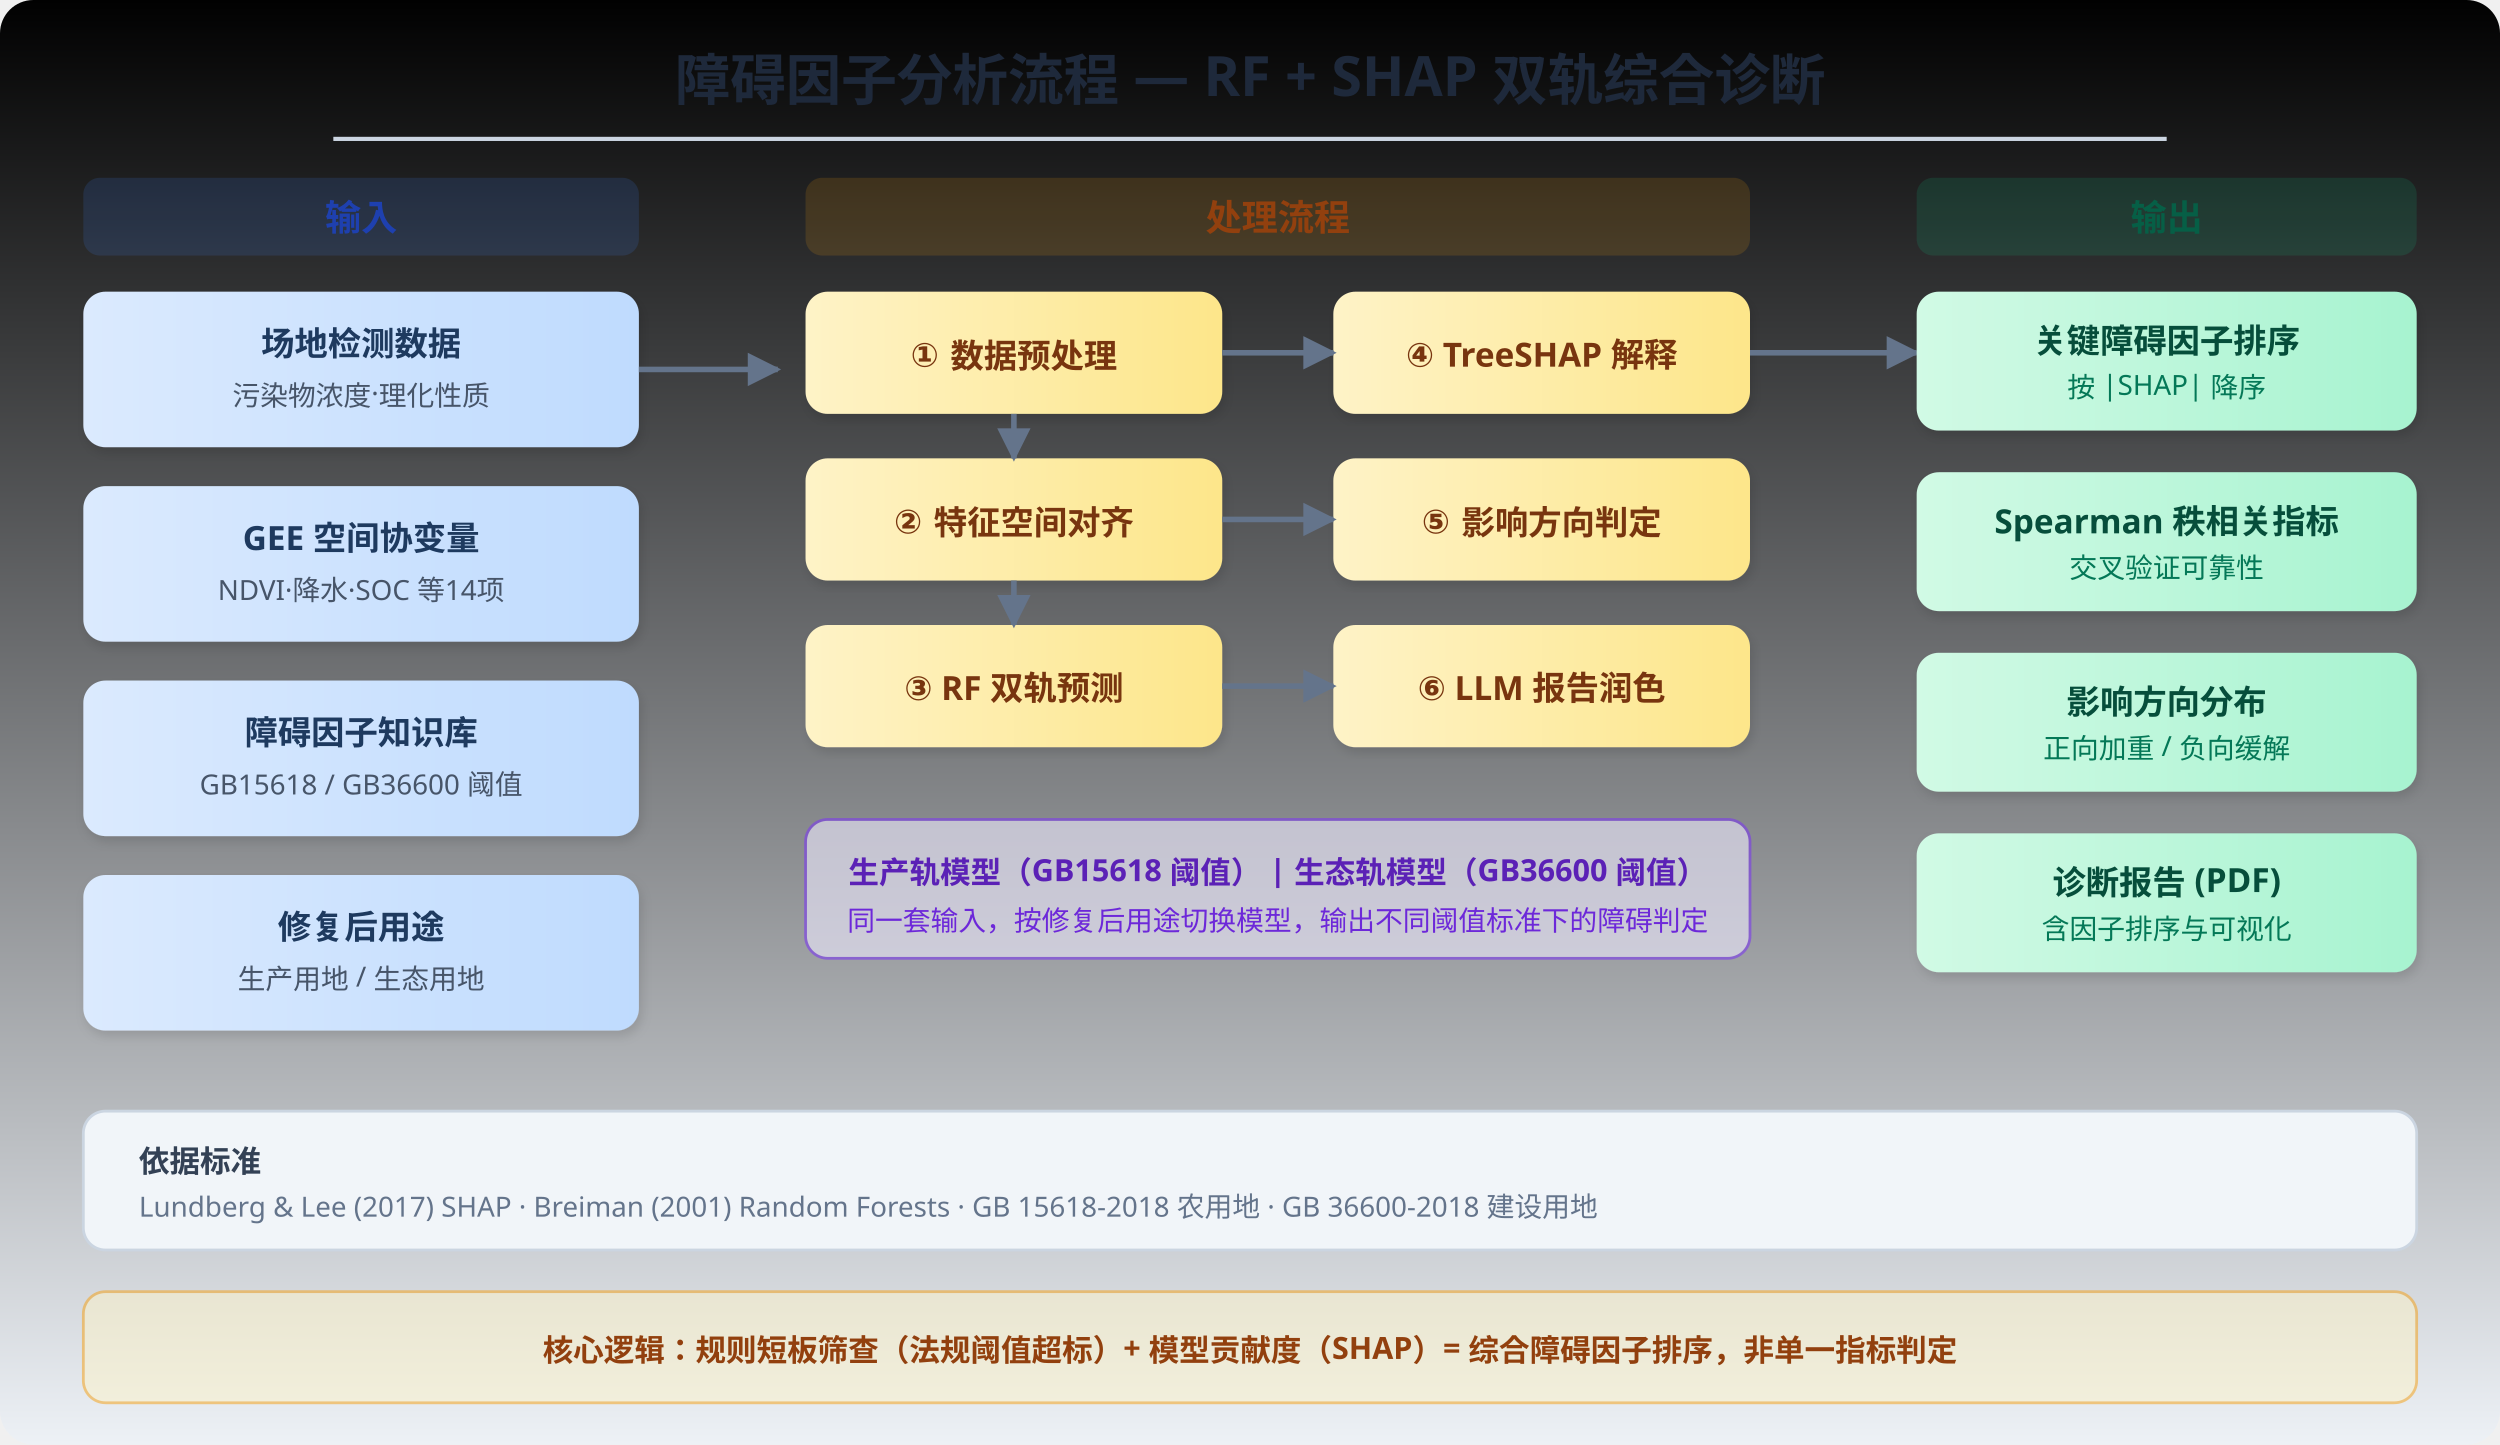
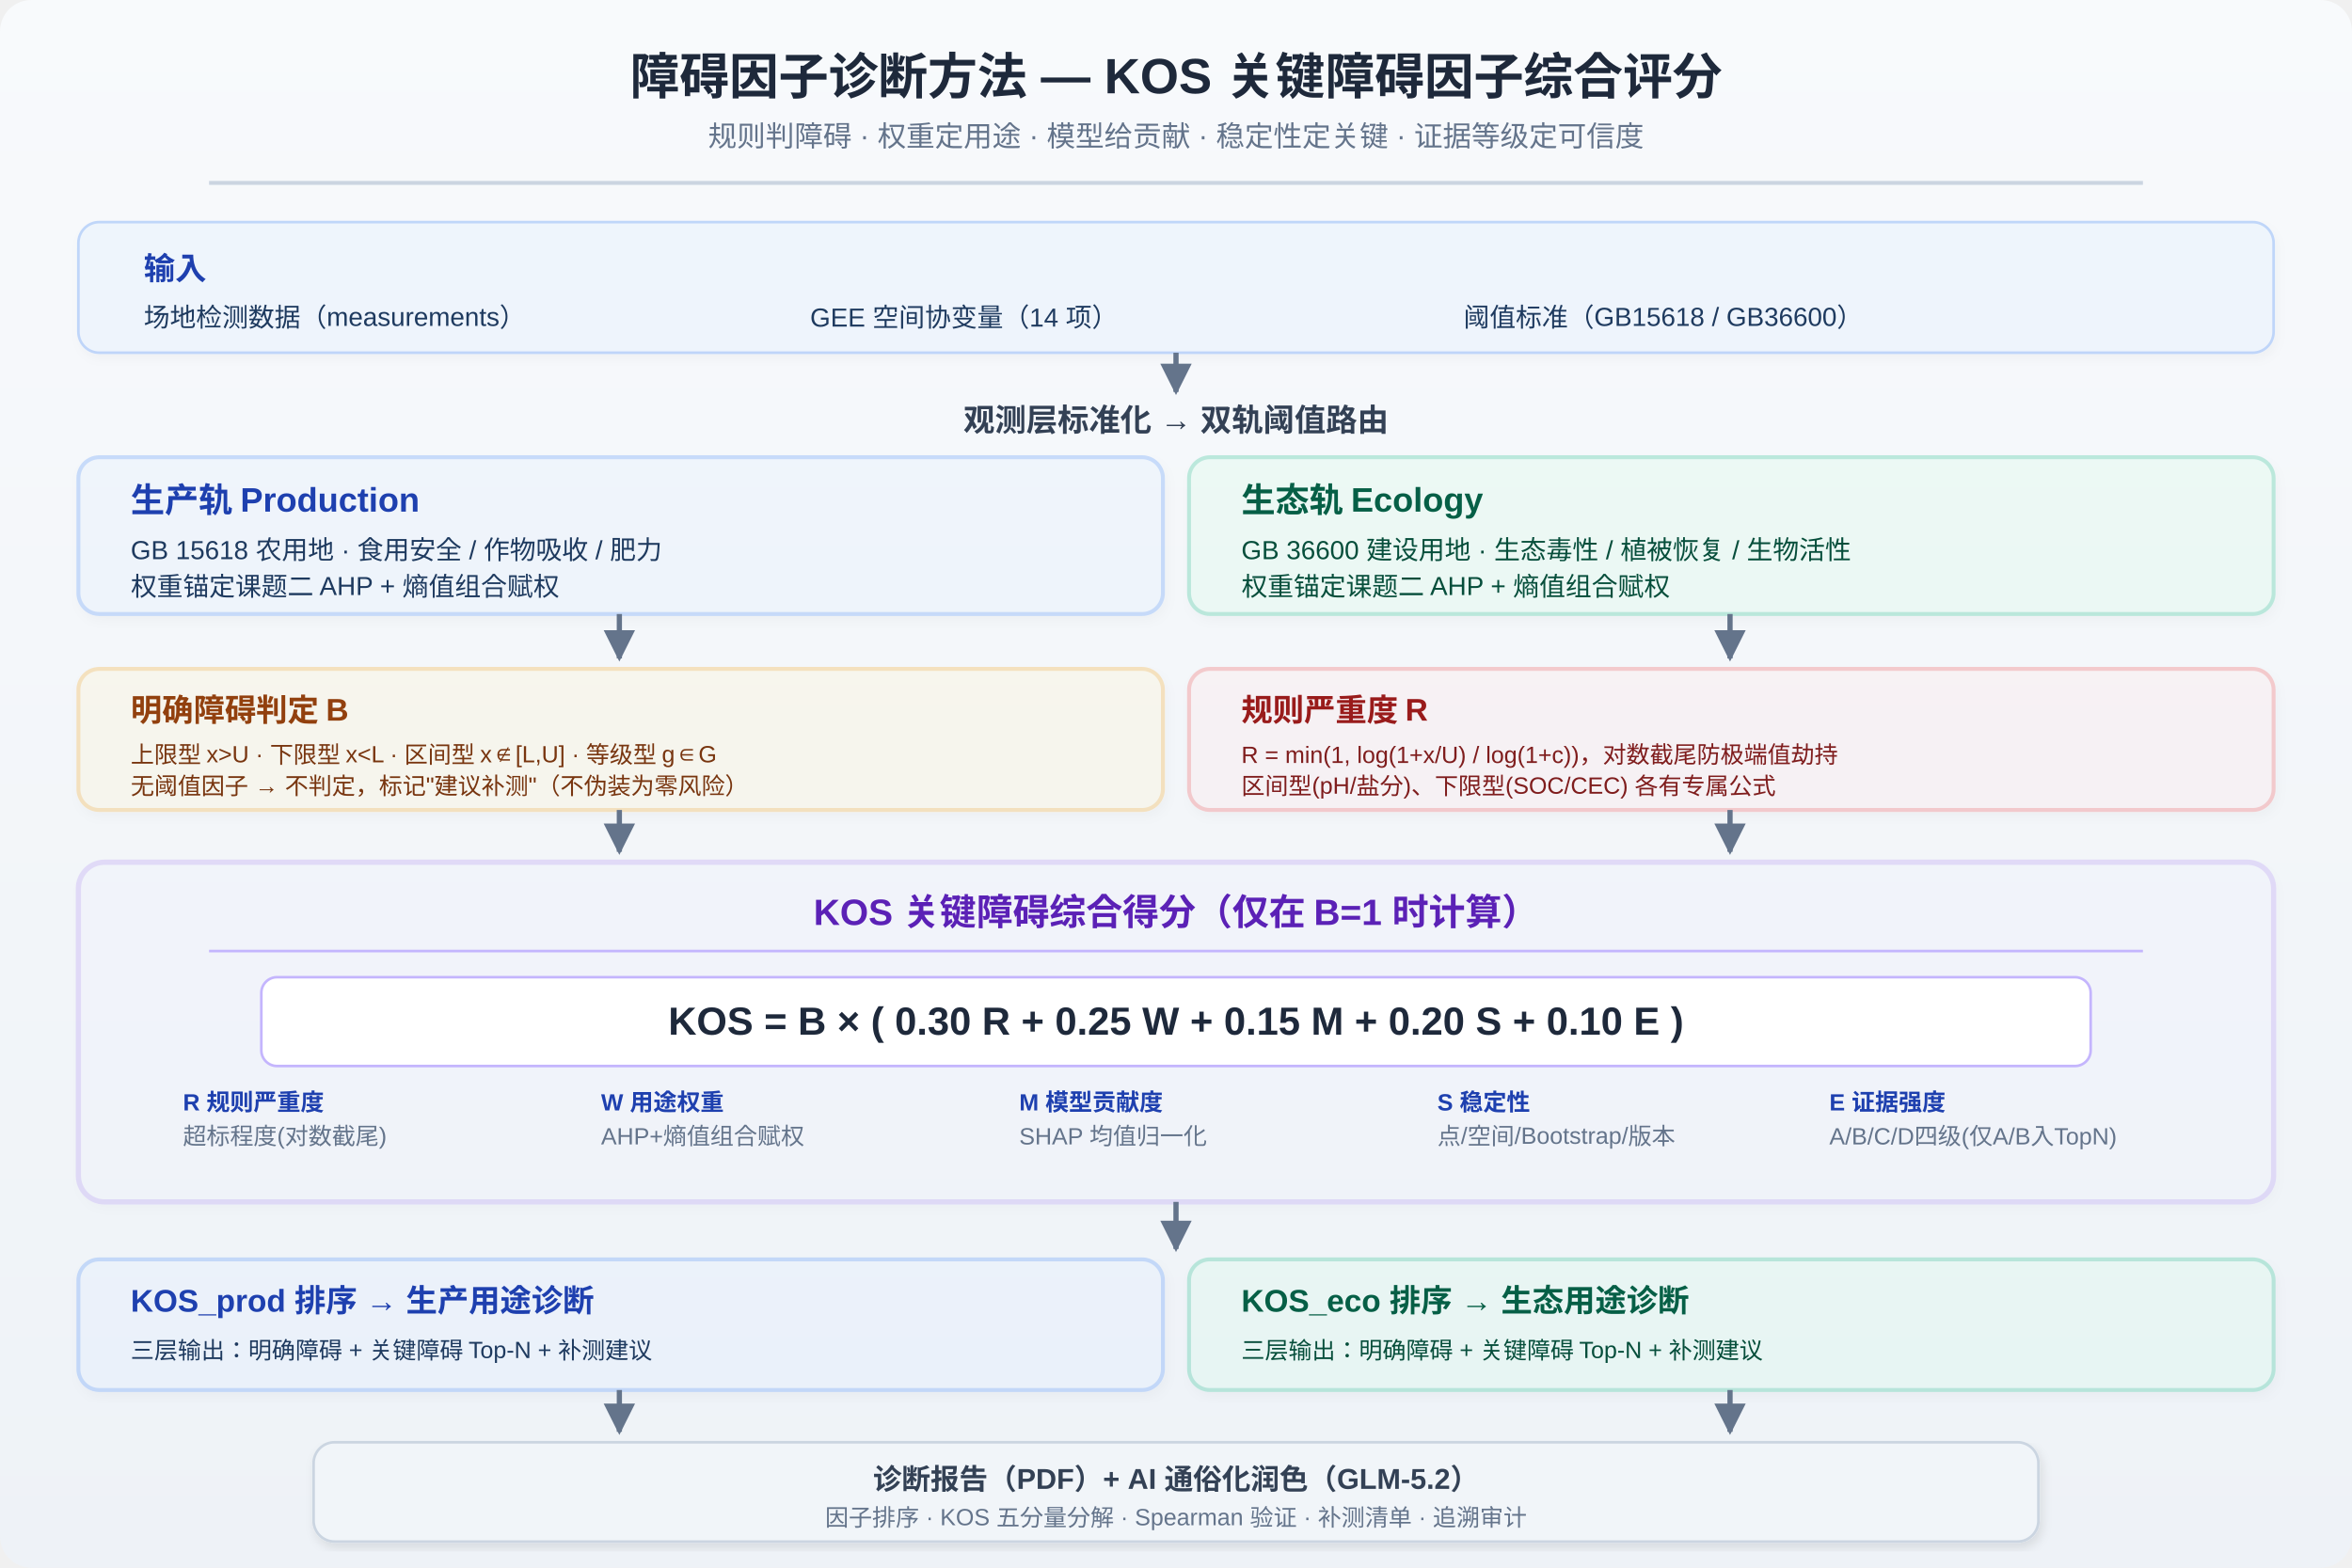
- <svg xmlns="http://www.w3.org/2000/svg" viewBox="0 0 900 520" font-family="'Microsoft YaHei','PingFang SC',sans-serif">
+ <svg xmlns="http://www.w3.org/2000/svg" viewBox="0 0 900 600" font-family="'Helvetica Neue','Arial','Microsoft YaHei',sans-serif">
  <defs>
    <linearGradient id="bg" x1="0" y1="0" x2="0" y2="1">
-       <stop offset="0" stop-color="#f8fa fc" />
+       <stop offset="0" stop-color="#f8fafc" />
      <stop offset="1" stop-color="#eef2f7" />
    </linearGradient>
-     <linearGradient id="inputG" x1="0" y1="0" x2="1" y2="0">
-       <stop offset="0" stop-color="#dbeafe" />
-       <stop offset="1" stop-color="#bfdbfe" />
-     </linearGradient>
-     <linearGradient id="procG" x1="0" y1="0" x2="1" y2="0">
-       <stop offset="0" stop-color="#fef3c7" />
-       <stop offset="1" stop-color="#fde68a" />
-     </linearGradient>
-     <linearGradient id="outG" x1="0" y1="0" x2="1" y2="0">
-       <stop offset="0" stop-color="#d1fae5" />
-       <stop offset="1" stop-color="#a7f3d0" />
-     </linearGradient>
-     <marker id="arrow" viewBox="0 0 10 10" refX="9" refY="5" markerWidth="6" markerHeight="6" orient="auto">
+     <marker id="ar" viewBox="0 0 10 10" refX="9" refY="5" markerWidth="6" markerHeight="6" orient="auto">
      <path d="M0,0 L10,5 L0,10 Z" fill="#64748b" />
    </marker>
-     <filter id="shadow" x="-5%" y="-5%" width="110%" height="115%">
-       <feDropShadow dx="1" dy="2" stdDeviation="2" flood-opacity="0.12" />
+     <filter id="sh" x="-5%" y="-5%" width="110%" height="115%">
+       <feDropShadow dx="1" dy="2" stdDeviation="2" flood-opacity="0.1" />
    </filter>
  </defs>
-   <rect width="900" height="520" fill="url(#bg)" rx="12" />
-   <text x="450" y="36" text-anchor="middle" font-size="20" font-weight="700" fill="#1e293b">障碍因子分析流程 — RF + SHAP 双轨综合诊断</text>
-   <line x1="120" y1="50" x2="780" y2="50" stroke="#cbd5e1" stroke-width="1.5" />
-   <rect x="30" y="64" width="200" height="28" rx="6" fill="#3b82f6" opacity="0.15" />
-   <text x="130" y="83" text-anchor="middle" font-size="13" font-weight="700" fill="#1e40af">输入</text>
-   <rect x="290" y="64" width="340" height="28" rx="6" fill="#f59e0b" opacity="0.15" />
-   <text x="460" y="83" text-anchor="middle" font-size="13" font-weight="700" fill="#92400e">处理流程</text>
-   <rect x="690" y="64" width="180" height="28" rx="6" fill="#10b981" opacity="0.15" />
-   <text x="780" y="83" text-anchor="middle" font-size="13" font-weight="700" fill="#065f46">输出</text>
-   <rect x="30" y="105" width="200" height="56" rx="8" fill="url(#inputG)" filter="url(#shadow)" />
-   <text x="130" y="128" text-anchor="middle" font-size="12" font-weight="600" fill="#1e3a5f">场地检测数据</text>
-   <text x="130" y="146" text-anchor="middle" font-size="10" fill="#475569">污染物浓度·理化性质</text>
-   <rect x="30" y="175" width="200" height="56" rx="8" fill="url(#inputG)" filter="url(#shadow)" />
-   <text x="130" y="198" text-anchor="middle" font-size="12" font-weight="600" fill="#1e3a5f">GEE 空间协变量</text>
-   <text x="130" y="216" text-anchor="middle" font-size="10" fill="#475569">NDVI·降水·SOC 等14项</text>
-   <rect x="30" y="245" width="200" height="56" rx="8" fill="url(#inputG)" filter="url(#shadow)" />
-   <text x="130" y="268" text-anchor="middle" font-size="12" font-weight="600" fill="#1e3a5f">障碍因子知识库</text>
-   <text x="130" y="286" text-anchor="middle" font-size="10" fill="#475569">GB15618 / GB36600 阈值</text>
-   <rect x="30" y="315" width="200" height="56" rx="8" fill="url(#inputG)" filter="url(#shadow)" />
-   <text x="130" y="338" text-anchor="middle" font-size="12" font-weight="600" fill="#1e3a5f">修复后用途</text>
-   <text x="130" y="356" text-anchor="middle" font-size="10" fill="#475569">生产用地 / 生态用地</text>
-   <path d="M230 133 L280 133" stroke="#64748b" stroke-width="2" marker-end="url(#arrow)" fill="none" />
-   <rect x="290" y="105" width="150" height="44" rx="8" fill="url(#procG)" filter="url(#shadow)" />
-   <text x="365" y="132" text-anchor="middle" font-size="12" font-weight="600" fill="#78350f">① 数据预处理</text>
-   <rect x="290" y="165" width="150" height="44" rx="8" fill="url(#procG)" filter="url(#shadow)" />
-   <text x="365" y="192" text-anchor="middle" font-size="12" font-weight="600" fill="#78350f">② 特征空间对齐</text>
-   <rect x="290" y="225" width="150" height="44" rx="8" fill="url(#procG)" filter="url(#shadow)" />
-   <text x="365" y="252" text-anchor="middle" font-size="12" font-weight="600" fill="#78350f">③ RF 双轨预测</text>
-   <rect x="480" y="105" width="150" height="44" rx="8" fill="url(#procG)" filter="url(#shadow)" />
-   <text x="555" y="132" text-anchor="middle" font-size="12" font-weight="600" fill="#78350f">④ TreeSHAP 解释</text>
-   <rect x="480" y="165" width="150" height="44" rx="8" fill="url(#procG)" filter="url(#shadow)" />
-   <text x="555" y="192" text-anchor="middle" font-size="12" font-weight="600" fill="#78350f">⑤ 影响方向判定</text>
-   <rect x="480" y="225" width="150" height="44" rx="8" fill="url(#procG)" filter="url(#shadow)" />
-   <text x="555" y="252" text-anchor="middle" font-size="12" font-weight="600" fill="#78350f">⑥ LLM 报告润色</text>
-   <path d="M365 149 L365 165" stroke="#64748b" stroke-width="2" marker-end="url(#arrow)" fill="none" />
-   <path d="M365 209 L365 225" stroke="#64748b" stroke-width="2" marker-end="url(#arrow)" fill="none" />
-   <path d="M440 127 L480 127" stroke="#64748b" stroke-width="2" marker-end="url(#arrow)" fill="none" />
-   <path d="M440 187 L480 187" stroke="#64748b" stroke-width="2" marker-end="url(#arrow)" fill="none" />
-   <path d="M440 247 L480 247" stroke="#64748b" stroke-width="2" marker-end="url(#arrow)" fill="none" />
-   <rect x="290" y="295" width="340" height="50" rx="8" fill="#ede9fe" stroke="#7c3aed" stroke-width="1" opacity="0.6" />
-   <text x="460" y="318" text-anchor="middle" font-size="11" font-weight="600" fill="#5b21b6">生产轨模型（GB15618 阈值）  |  生态轨模型（GB36600 阈值）</text>
-   <text x="460" y="335" text-anchor="middle" font-size="10" fill="#6d28d9">同一套输入，按修复后用途切换模型，输出不同阈值标准下的障碍判定</text>
-   <path d="M630 127 L690 127" stroke="#64748b" stroke-width="2" marker-end="url(#arrow)" fill="none" />
-   <rect x="690" y="105" width="180" height="50" rx="8" fill="url(#outG)" filter="url(#shadow)" />
-   <text x="780" y="127" text-anchor="middle" font-size="12" font-weight="600" fill="#064e3b">关键障碍因子排序</text>
-   <text x="780" y="143" text-anchor="middle" font-size="10" fill="#047857">按 |SHAP| 降序</text>
-   <rect x="690" y="170" width="180" height="50" rx="8" fill="url(#outG)" filter="url(#shadow)" />
-   <text x="780" y="192" text-anchor="middle" font-size="12" font-weight="600" fill="#064e3b">Spearman 秩相关指标</text>
-   <text x="780" y="208" text-anchor="middle" font-size="10" fill="#047857">交叉验证可靠性</text>
-   <rect x="690" y="235" width="180" height="50" rx="8" fill="url(#outG)" filter="url(#shadow)" />
-   <text x="780" y="257" text-anchor="middle" font-size="12" font-weight="600" fill="#064e3b">影响方向分布</text>
-   <text x="780" y="273" text-anchor="middle" font-size="10" fill="#047857">正向加重 / 负向缓解</text>
-   <rect x="690" y="300" width="180" height="50" rx="8" fill="url(#outG)" filter="url(#shadow)" />
-   <text x="780" y="322" text-anchor="middle" font-size="12" font-weight="600" fill="#064e3b">诊断报告 (PDF)</text>
-   <text x="780" y="338" text-anchor="middle" font-size="10" fill="#047857">含因子排序与可视化</text>
-   <rect x="30" y="400" width="840" height="50" rx="8" fill="#f1f5f9" stroke="#cbd5e1" stroke-width="1" />
-   <text x="50" y="422" font-size="11" font-weight="600" fill="#334155">依据标准</text>
-   <text x="50" y="438" font-size="10" fill="#64748b">Lundberg &amp; Lee (2017) SHAP · Breiman (2001) Random Forests · GB 15618-2018 农用地 · GB 36600-2018 建设用地</text>
-   <rect x="30" y="465" width="840" height="40" rx="8" fill="#fef3c7" stroke="#f59e0b" stroke-width="1" opacity="0.5" />
-   <text x="450" y="490" text-anchor="middle" font-size="11" font-weight="600" fill="#92400e">核心逻辑：规则短板筛查（法规阈值超标）+ 模型贡献度（SHAP）= 综合障碍因子排序，非单一指标判定</text>
+   <rect width="900" height="600" fill="url(#bg)" rx="12" />
+   <text x="450" y="36" text-anchor="middle" font-size="19" font-weight="700" fill="#1e293b">障碍因子诊断方法 — KOS 关键障碍因子综合评分</text>
+   <text x="450" y="56" text-anchor="middle" font-size="11" fill="#64748b">规则判障碍 · 权重定用途 · 模型给贡献 · 稳定性定关键 · 证据等级定可信度</text>
+   <line x1="80" y1="70" x2="820" y2="70" stroke="#cbd5e1" stroke-width="1.5" />
+   <rect x="30" y="85" width="840" height="50" rx="8" fill="#dbeafe" opacity="0.3" stroke="#3b82f6" stroke-width="1" filter="url(#sh)" />
+   <text x="55" y="107" font-size="12" font-weight="700" fill="#1e40af">输入</text>
+   <text x="55" y="125" font-size="10" fill="#1e3a5f">场地检测数据（measurements）</text>
+   <text x="310" y="125" font-size="10" fill="#1e3a5f">GEE 空间协变量（14 项）</text>
+   <text x="560" y="125" font-size="10" fill="#1e3a5f">阈值标准（GB15618 / GB36600）</text>
+   <path d="M450 135 L450 150" stroke="#64748b" stroke-width="2" marker-end="url(#ar)" fill="none" />
+   <text x="450" y="165" text-anchor="middle" font-size="12" font-weight="600" fill="#334155">观测层标准化 → 双轨阈值路由</text>
+   <rect x="30" y="175" width="415" height="60" rx="8" fill="#dbeafe" opacity="0.25" stroke="#3b82f6" stroke-width="1.5" filter="url(#sh)" />
+   <text x="50" y="196" font-size="13" font-weight="700" fill="#1e40af">生产轨 Production</text>
+   <text x="50" y="214" font-size="10" fill="#1e3a5f">GB 15618 农用地 · 食用安全 / 作物吸收 / 肥力</text>
+   <text x="50" y="228" font-size="10" fill="#1e3a5f">权重锚定课题二 AHP + 熵值组合赋权</text>
+   <rect x="455" y="175" width="415" height="60" rx="8" fill="#d1fae5" opacity="0.25" stroke="#10b981" stroke-width="1.5" filter="url(#sh)" />
+   <text x="475" y="196" font-size="13" font-weight="700" fill="#065f46">生态轨 Ecology</text>
+   <text x="475" y="214" font-size="10" fill="#064e3b">GB 36600 建设用地 · 生态毒性 / 植被恢复 / 生物活性</text>
+   <text x="475" y="228" font-size="10" fill="#064e3b">权重锚定课题二 AHP + 熵值组合赋权</text>
+   <path d="M237 235 L237 252" stroke="#64748b" stroke-width="2" marker-end="url(#ar)" fill="none" />
+   <path d="M662 235 L662 252" stroke="#64748b" stroke-width="2" marker-end="url(#ar)" fill="none" />
+   <rect x="30" y="256" width="415" height="54" rx="8" fill="#fef3c7" opacity="0.25" stroke="#f59e0b" stroke-width="1.5" filter="url(#sh)" />
+   <text x="50" y="276" font-size="12" font-weight="700" fill="#92400e">明确障碍判定 B</text>
+   <text x="50" y="292" font-size="9" fill="#78350f">上限型 x&gt;U · 下限型 x&lt;L · 区间型 x∉[L,U] · 等级型 g∈G</text>
+   <text x="50" y="304" font-size="9" fill="#78350f">无阈值因子 → 不判定，标记"建议补测"（不伪装为零风险）</text>
+   <rect x="455" y="256" width="415" height="54" rx="8" fill="#fee2e2" opacity="0.25" stroke="#ef4444" stroke-width="1.5" filter="url(#sh)" />
+   <text x="475" y="276" font-size="12" font-weight="700" fill="#991b1b">规则严重度 R</text>
+   <text x="475" y="292" font-size="9" fill="#7f1d1d">R = min(1, log(1+x/U) / log(1+c))，对数截尾防极端值劫持</text>
+   <text x="475" y="304" font-size="9" fill="#7f1d1d">区间型(pH/盐分)、下限型(SOC/CEC) 各有专属公式</text>
+   <path d="M237 310 L237 326" stroke="#64748b" stroke-width="2" marker-end="url(#ar)" fill="none" />
+   <path d="M662 310 L662 326" stroke="#64748b" stroke-width="2" marker-end="url(#ar)" fill="none" />
+   <rect x="30" y="330" width="840" height="130" rx="10" fill="#ede9fe" opacity="0.15" stroke="#7c3aed" stroke-width="2" filter="url(#sh)" />
+   <text x="450" y="354" text-anchor="middle" font-size="14" font-weight="700" fill="#5b21b6">KOS 关键障碍综合得分（仅在 B=1 时计算）</text>
+   <line x1="80" y1="364" x2="820" y2="364" stroke="#c4b5fd" />
+   <rect x="100" y="374" width="700" height="34" rx="6" fill="#fff" stroke="#c4b5fd" />
+   <text x="450" y="396" text-anchor="middle" font-size="15" font-weight="700" fill="#1e293b">KOS = B × ( 0.30 R + 0.25 W + 0.15 M + 0.20 S + 0.10 E )</text>
+   <g font-size="9">
+     <text x="70" y="425" font-weight="600" fill="#1e40af">R 规则严重度</text>
+     <text x="70" y="438" fill="#64748b">超标程度(对数截尾)</text>
+     <text x="230" y="425" font-weight="600" fill="#1e40af">W 用途权重</text>
+     <text x="230" y="438" fill="#64748b">AHP+熵值组合赋权</text>
+     <text x="390" y="425" font-weight="600" fill="#1e40af">M 模型贡献度</text>
+     <text x="390" y="438" fill="#64748b">SHAP 均值归一化</text>
+     <text x="550" y="425" font-weight="600" fill="#1e40af">S 稳定性</text>
+     <text x="550" y="438" fill="#64748b">点/空间/Bootstrap/版本</text>
+     <text x="700" y="425" font-weight="600" fill="#1e40af">E 证据强度</text>
+     <text x="700" y="438" fill="#64748b">A/B/C/D四级(仅A/B入TopN)</text>
+   </g>
+   <path d="M450 460 L450 478" stroke="#64748b" stroke-width="2" marker-end="url(#ar)" fill="none" />
+   <rect x="30" y="482" width="415" height="50" rx="8" fill="#dbeafe" opacity="0.25" stroke="#3b82f6" stroke-width="1.5" filter="url(#sh)" />
+   <text x="50" y="502" font-size="12" font-weight="700" fill="#1e40af">KOS_prod 排序 → 生产用途诊断</text>
+   <text x="50" y="520" font-size="9" fill="#1e3a5f">三层输出：明确障碍 + 关键障碍 Top-N + 补测建议</text>
+   <rect x="455" y="482" width="415" height="50" rx="8" fill="#d1fae5" opacity="0.25" stroke="#10b981" stroke-width="1.5" filter="url(#sh)" />
+   <text x="475" y="502" font-size="12" font-weight="700" fill="#065f46">KOS_eco 排序 → 生态用途诊断</text>
+   <text x="475" y="520" font-size="9" fill="#064e3b">三层输出：明确障碍 + 关键障碍 Top-N + 补测建议</text>
+   <path d="M237 532 L237 548" stroke="#64748b" stroke-width="2" marker-end="url(#ar)" fill="none" />
+   <path d="M662 532 L662 548" stroke="#64748b" stroke-width="2" marker-end="url(#ar)" fill="none" />
+   <rect x="120" y="552" width="660" height="38" rx="8" fill="#f1f5f9" stroke="#cbd5e1" filter="url(#sh)" />
+   <text x="450" y="570" text-anchor="middle" font-size="11" font-weight="600" fill="#334155">诊断报告（PDF）+ AI 通俗化润色（GLM-5.2）</text>
+   <text x="450" y="584" text-anchor="middle" font-size="9" fill="#64748b">因子排序 · KOS 五分量分解 · Spearman 验证 · 补测清单 · 追溯审计</text>
</svg>
